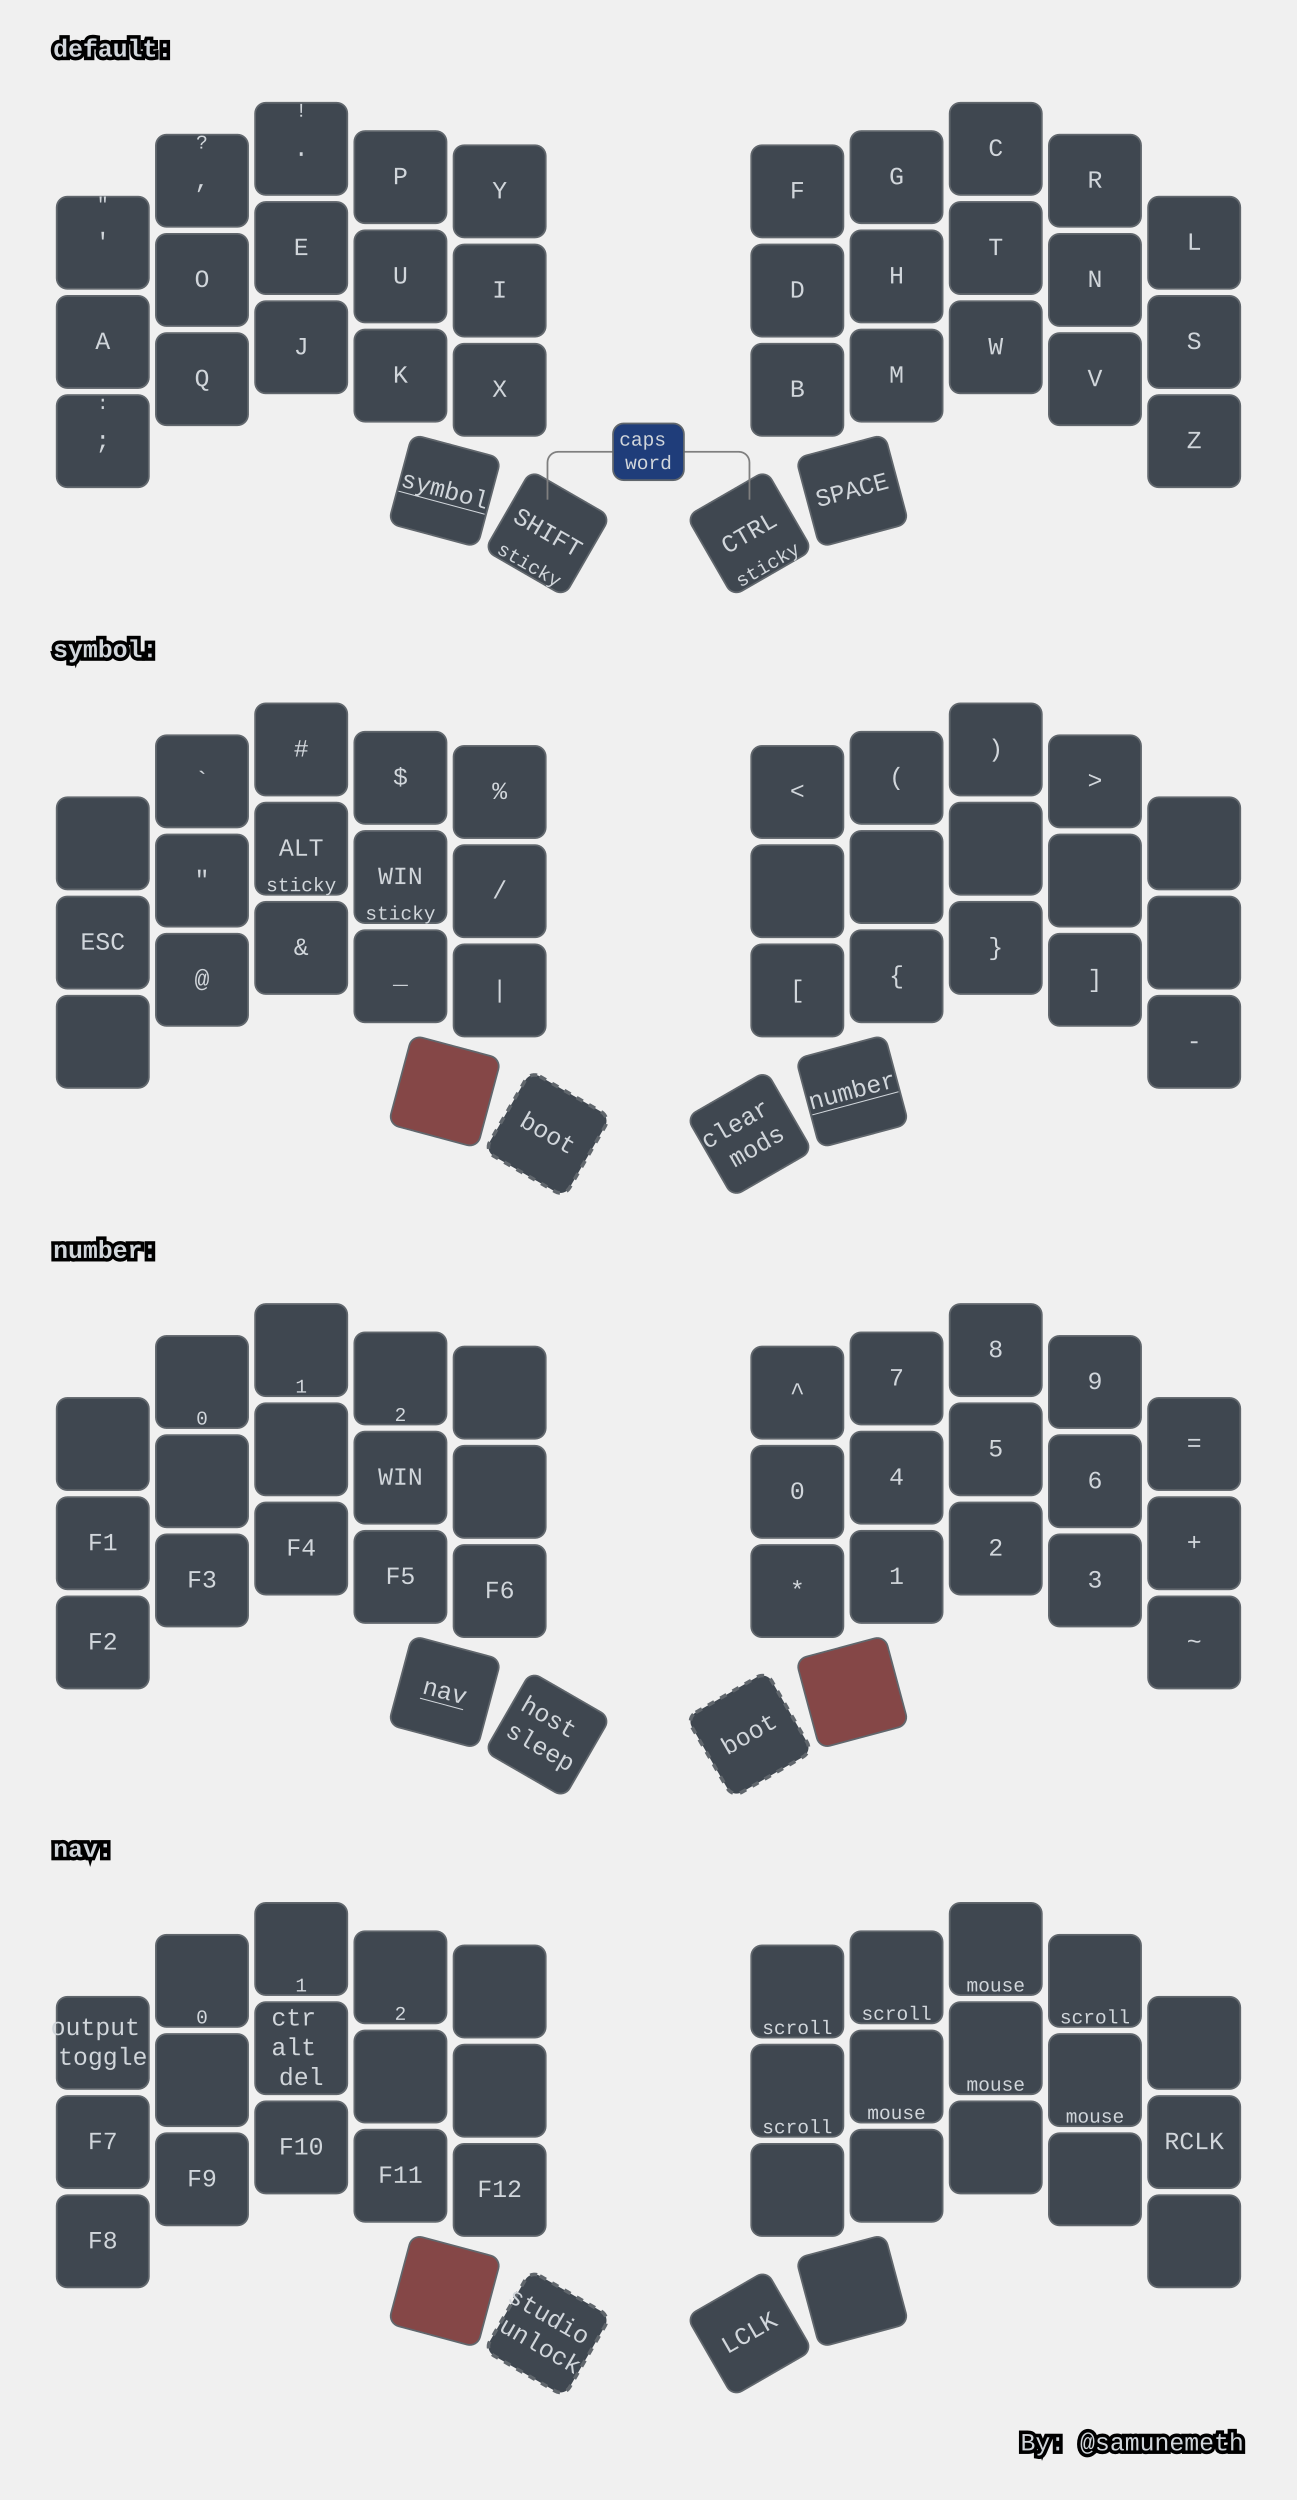
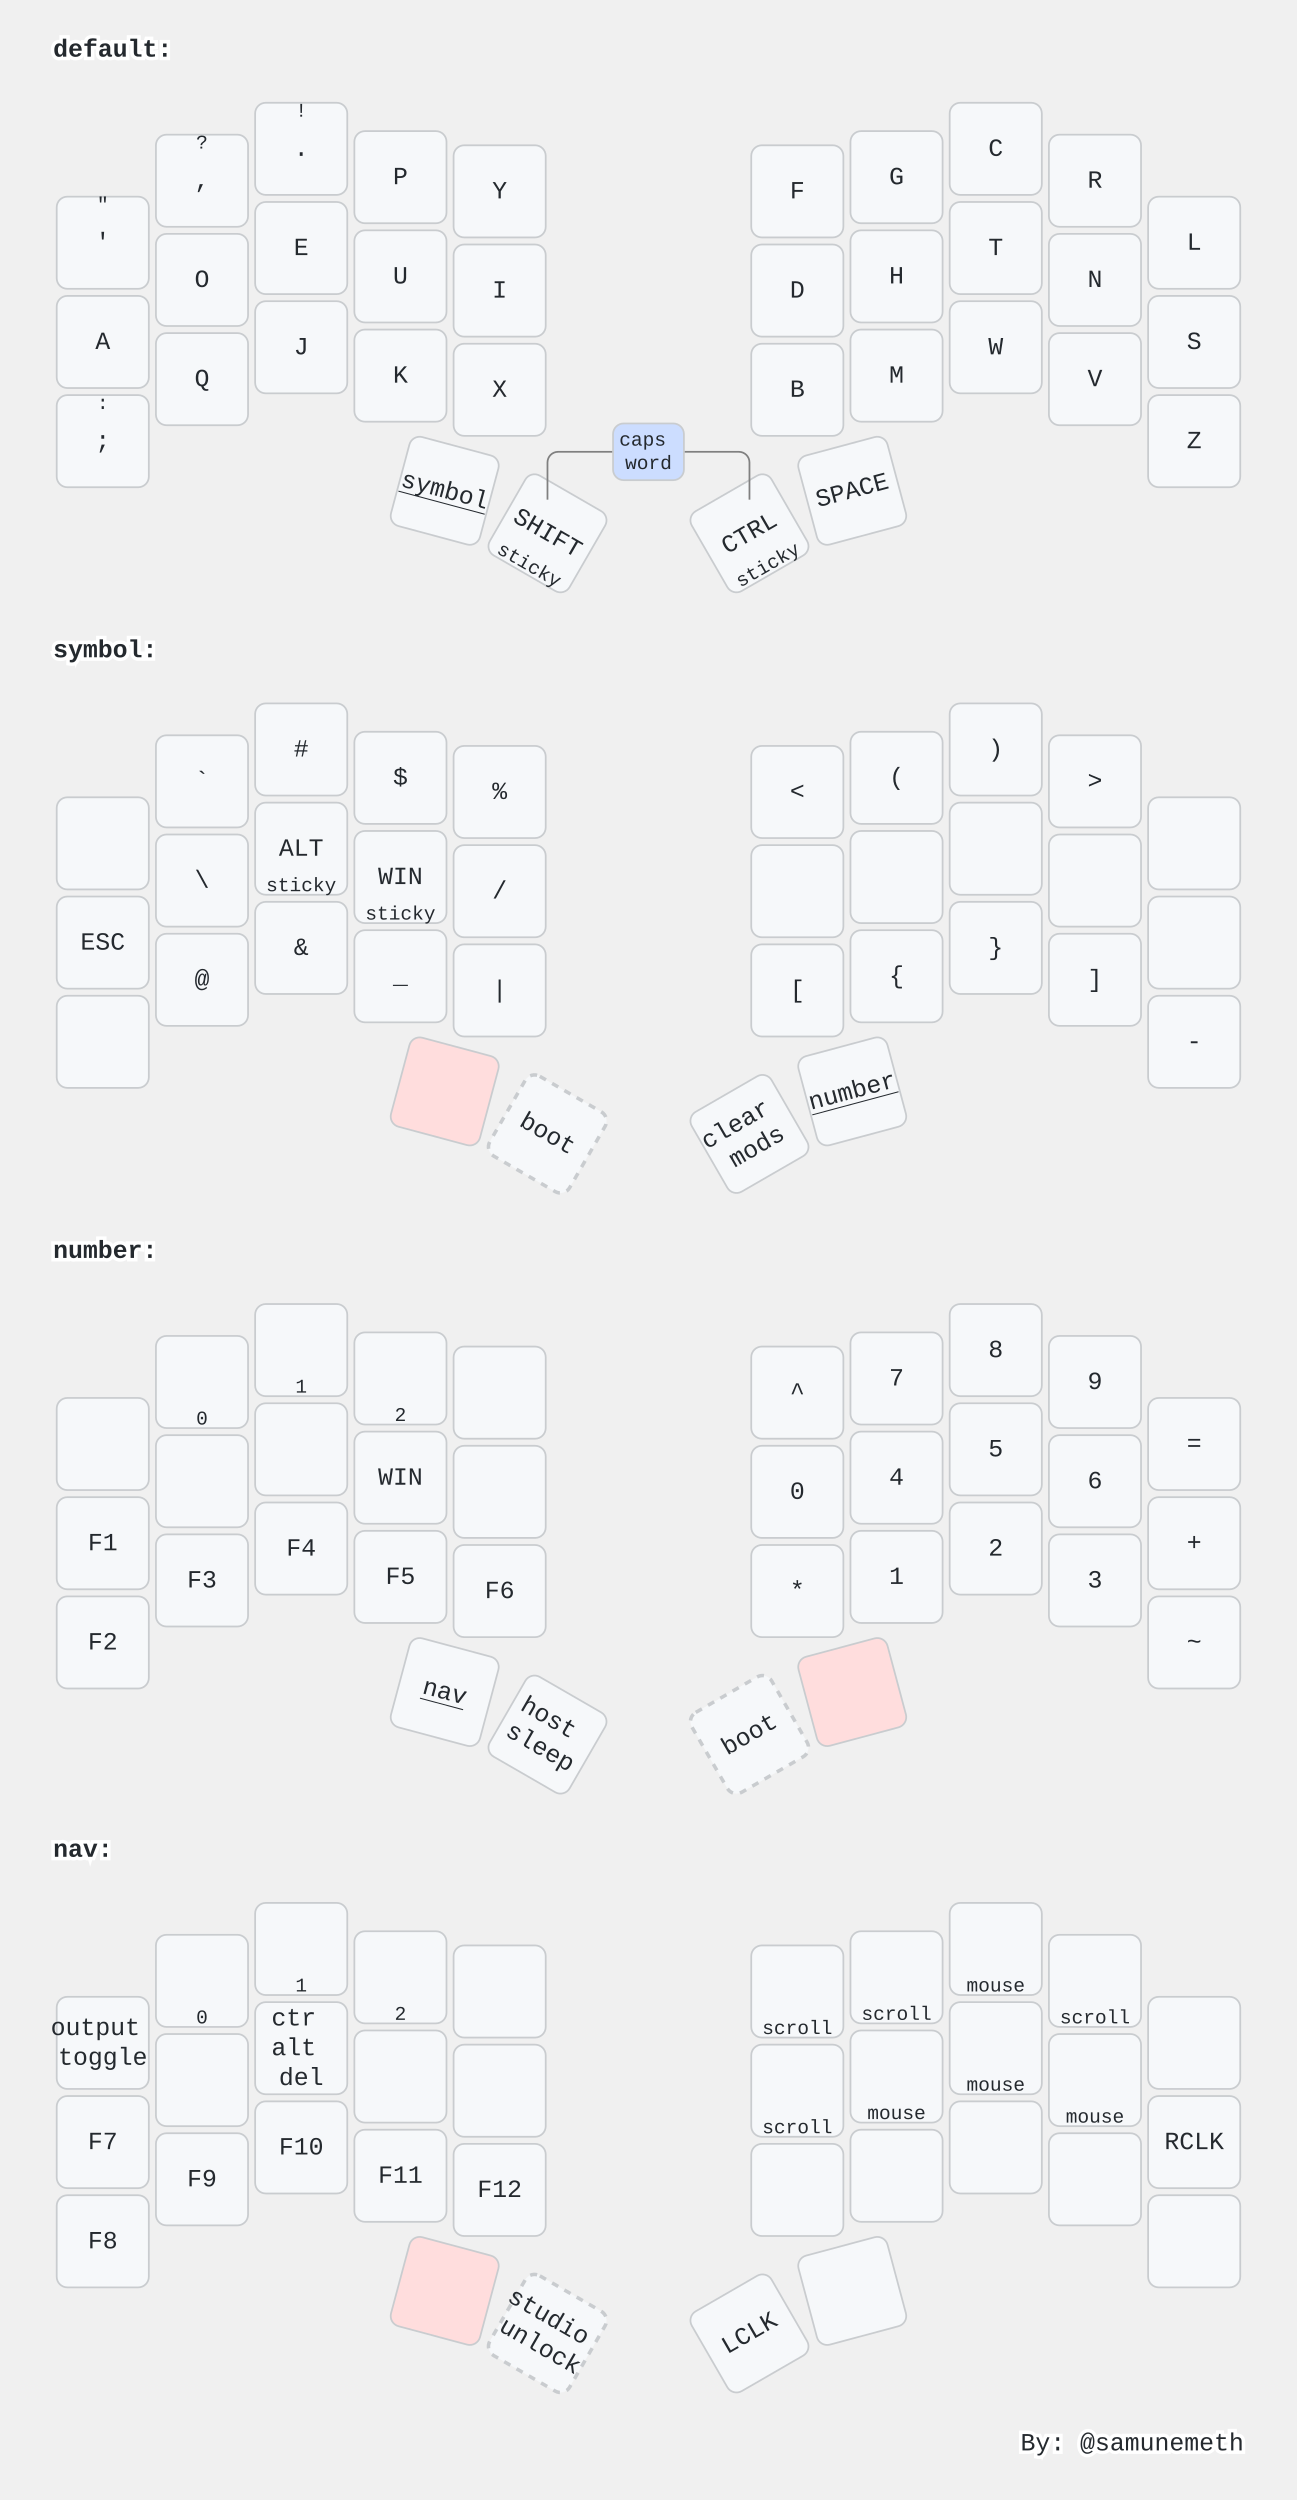
<svg xmlns="http://www.w3.org/2000/svg" xmlns:xlink="http://www.w3.org/1999/xlink" width="732" height="1411" viewBox="0 0 732 1411" class="keymap">
  <defs>/* start glyphs */
<svg id="mdi:arrow-down-bold">
      <svg id="mdi-arrow-down-bold" viewBox="0 0 24 24">
        <path d="M9,4H15V12H19.84L12,19.84L4.16,12H9V4Z" />
      </svg>
    </svg>
    <svg id="mdi:arrow-down-thin">
      <svg id="mdi-arrow-down-thin" viewBox="0 0 24 24">
        <path d="M7.03 13.92H11.03V5L13.04 4.97V13.92H17.03L12.03 18.92Z" />
      </svg>
    </svg>
    <svg id="mdi:arrow-left-bold">
      <svg id="mdi-arrow-left-bold" viewBox="0 0 24 24">
        <path d="M20,9V15H12V19.84L4.16,12L12,4.16V9H20Z" />
      </svg>
    </svg>
    <svg id="mdi:arrow-left-thin">
      <svg id="mdi-arrow-left-thin" viewBox="0 0 24 24">
        <path d="M10.05 16.94V12.94H18.97L19 10.93H10.05V6.94L5.05 11.94Z" />
      </svg>
    </svg>
    <svg id="mdi:arrow-right-bold">
      <svg id="mdi-arrow-right-bold" viewBox="0 0 24 24">
        <path d="M4,15V9H12V4.16L19.84,12L12,19.84V15H4Z" />
      </svg>
    </svg>
    <svg id="mdi:arrow-right-thin">
      <svg id="mdi-arrow-right-thin" viewBox="0 0 24 24">
        <path d="M14 16.94V12.94H5.08L5.05 10.93H14V6.94L19 11.94Z" />
      </svg>
    </svg>
    <svg id="mdi:arrow-up-bold">
      <svg id="mdi-arrow-up-bold" viewBox="0 0 24 24">
        <path d="M15,20H9V12H4.16L12,4.16L19.84,12H15V20Z" />
      </svg>
    </svg>
    <svg id="mdi:arrow-up-thin">
      <svg id="mdi-arrow-up-thin" viewBox="0 0 24 24">
        <path d="M7.03 9.97H11.03V18.89L13.04 18.92V9.97H17.03L12.03 4.97Z" />
      </svg>
    </svg>
    <svg id="mdi:backspace">
      <svg id="mdi-backspace" viewBox="0 0 24 24">
        <path d="M22,3H7C6.31,3 5.77,3.35 5.41,3.88L0,12L5.41,20.11C5.77,20.64 6.31,21 7,21H22A2,2 0 0,0 24,19V5A2,2 0 0,0 22,3M19,15.59L17.59,17L14,13.41L10.41,17L9,15.59L12.59,12L9,8.41L10.41,7L14,10.59L17.59,7L19,8.41L15.41,12" />
      </svg>
    </svg>
    <svg id="mdi:backspace-reverse">
      <svg id="mdi-backspace-reverse" viewBox="0 0 24 24">
        <path d="M2,21H17C17.7,21 18.2,20.6 18.6,20.1L24,12L18.6,3.9C18.2,3.4 17.7,3 17,3H2A2,2 0 0,0 0,5V19A2,2 0 0,0 2,21M5,8.4L6.4,7L10,10.6L13.6,7L15,8.4L11.4,12L15,15.6L13.6,17L10,13.4L6.4,17L5,15.6L8.6,12" />
      </svg>
    </svg>
    <svg id="mdi:bluetooth">
      <svg id="mdi-bluetooth" viewBox="0 0 24 24">
        <path d="M14.88,16.29L13,18.17V14.41M13,5.83L14.88,7.71L13,9.58M17.71,7.71L12,2H11V9.58L6.41,5L5,6.41L10.59,12L5,17.58L6.41,19L11,14.41V22H12L17.71,16.29L13.41,12L17.71,7.71Z" />
      </svg>
    </svg>
    <svg id="mdi:bluetooth-off">
      <svg id="mdi-bluetooth-off" viewBox="0 0 24 24">
        <path d="M13,5.83L14.88,7.71L13.28,9.31L14.69,10.72L17.71,7.7L12,2H11V7.03L13,9.03M5.41,4L4,5.41L10.59,12L5,17.59L6.41,19L11,14.41V22H12L16.29,17.71L18.59,20L20,18.59M13,18.17V14.41L14.88,16.29" />
      </svg>
    </svg>
    <svg id="mdi:keyboard-return">
      <svg id="mdi-keyboard-return" viewBox="0 0 24 24">
        <path d="M19,7V11H5.83L9.41,7.41L8,6L2,12L8,18L9.41,16.58L5.83,13H21V7H19Z" />
      </svg>
    </svg>
    <svg id="mdi:keyboard-tab">
      <svg id="mdi-keyboard-tab" viewBox="0 0 24 24">
        <path d="M20,18H22V6H20M11.59,7.41L15.17,11H1V13H15.17L11.59,16.58L13,18L19,12L13,6L11.59,7.41Z" />
      </svg>
    </svg>
    <svg id="mdi:keyboard-tab-reverse">
      <svg id="mdi-keyboard-tab-reverse" viewBox="0 0 24 24">
        <path d="M4 6H2V18H4M11 6L5 12L11 18L12.41 16.58L8.83 13H23V11H8.83L12.41 7.41L11 6Z" />
      </svg>
    </svg>
    <svg id="mdi:layers-triple">
      <svg id="mdi-layers-triple" viewBox="0 0 24 24">
        <path d="M12 0L3 7L4.63 8.27L12 14L19.36 8.27L21 7L12 0M19.37 10.73L12 16.47L4.62 10.74L3 12L12 19L21 12L19.37 10.73M19.37 15.73L12 21.47L4.62 15.74L3 17L12 24L21 17L19.37 15.73Z" />
      </svg>
    </svg>
    <svg id="mdi:play-pause">
      <svg id="mdi-play-pause" viewBox="0 0 24 24">
        <path d="M3,5V19L11,12M13,19H16V5H13M18,5V19H21V5" />
      </svg>
    </svg>
    <svg id="mdi:skip-next">
      <svg id="mdi-skip-next" viewBox="0 0 24 24">
        <path d="M16,18H18V6H16M6,18L14.5,12L6,6V18Z" />
      </svg>
    </svg>
    <svg id="mdi:skip-previous">
      <svg id="mdi-skip-previous" viewBox="0 0 24 24">
        <path d="M6,18V6H8V18H6M9.5,12L18,6V18L9.5,12Z" />
      </svg>
    </svg>
    <svg id="mdi:text-search-variant">
      <svg id="mdi-text-search-variant" viewBox="0 0 24 24">
        <path d="M9 6V8H2V6H9M9 11V13H2V11H9M18 16V18H2V16H18M19.31 11.5C19.75 10.82 20 10 20 9.11C20 6.61 18 4.61 15.5 4.61S11 6.61 11 9.11 13 13.61 15.5 13.61C16.37 13.61 17.19 13.36 17.88 12.93L21 16L22.39 14.61L19.31 11.5M15.5 11.61C14.12 11.61 13 10.5 13 9.11S14.12 6.61 15.5 6.61 18 7.73 18 9.11 16.88 11.61 15.5 11.61Z" />
      </svg>
    </svg>
    <svg id="mdi:volume-minus">
      <svg id="mdi-volume-minus" viewBox="0 0 24 24">
        <path d="M3,9H7L12,4V20L7,15H3V9M14,11H22V13H14V11Z" />
      </svg>
    </svg>
    <svg id="mdi:volume-mute">
      <svg id="mdi-volume-mute" viewBox="0 0 24 24">
        <path d="M3,9H7L12,4V20L7,15H3V9M16.59,12L14,9.41L15.41,8L18,10.59L20.59,8L22,9.41L19.41,12L22,14.59L20.59,16L18,13.41L15.41,16L14,14.59L16.59,12Z" />
      </svg>
    </svg>
    <svg id="mdi:volume-plus">
      <svg id="mdi-volume-plus" viewBox="0 0 24 24">
        <path d="M3,9H7L12,4V20L7,15H3V9M14,11H17V8H19V11H22V13H19V16H17V13H14V11Z" />
      </svg>
    </svg>
  </defs>/* end glyphs */
<style>/* inherit to force styles through use tags */
svg path {
    fill: inherit;
}

/* font and background color specifications */
svg.keymap {
    font-family: SFMono-Regular,Consolas,Liberation Mono,Menlo,monospace;
    font-size: 14px;
    font-kerning: normal;
    text-rendering: optimizeLegibility;
    fill: #24292e;
}

/* default key styling */
rect.key {
    fill: #f6f8fa;
}

rect.key, rect.combo {
    stroke: #c9cccf;
    stroke-width: 1;
}

/* default key side styling, only used is draw_key_sides is set */
rect.side {
    filter: brightness(90%);
}

/* color accent for combo boxes */
rect.combo, rect.combo-separate {
    fill: #cdf;
}

/* color accent for held keys */
rect.held, rect.combo.held {
    fill: #fdd;
}

/* color accent for ghost (optional) keys */
rect.ghost, rect.combo.ghost {
    stroke-dasharray: 4, 4;
    stroke-width: 2;
}

text {
    text-anchor: middle;
    dominant-baseline: middle;
}

/* styling for layer labels */
text.label {
    font-weight: bold;
    text-anchor: start;
    stroke: white;
    stroke-width: 4;
    paint-order: stroke;
}

/* styling for optional footer */
text.footer {
    text-anchor: end;
    dominant-baseline: auto;
    stroke: white;
    stroke-width: 4;
    paint-order: stroke;
}

/* styling for combo tap, and key non-tap label text */
text.combo, text.hold, text.shifted, text.left, text.right {
    font-size: 11px;
}

text.hold {
    text-anchor: middle;
    dominant-baseline: auto;
}

text.shifted {
    text-anchor: middle;
    dominant-baseline: hanging;
}

text.left {
    text-anchor: start;
}

text.right {
    text-anchor: end;
}

text.layer-activator {
    text-decoration: underline;
}

/* styling for hold/shifted label text in combo box */
text.combo.hold, text.combo.shifted, text.combo.left, text.combo.right {
    font-size: 8px;
}

/* lighter symbol for transparent keys */
text.trans {
    fill: #7b7e81;
}

/* styling for combo dendrons */
path.combo {
    stroke-width: 1;
    stroke: gray;
    fill: none;
}

/* Start Tabler Icons Cleanup */
/* cannot use height/width with glyphs */
.icon-tabler &gt; path {
    fill: inherit;
    stroke: inherit;
    stroke-width: 2;
}
/* hide tabler's default box */
.icon-tabler &gt; path[stroke="none"][fill="none"] {
    visibility: hidden;
}
/* End Tabler Icons Cleanup */

+ @media (prefers-color-scheme: dark) {
svg.keymap { fill: #d1d6db; }
rect.key { fill: #3f4750; }
rect.key, rect.combo { stroke: #60666c; }
rect.combo, rect.combo-separate { fill: #1f3d7a; }
rect.held, rect.combo.held { fill: #854747; }
text.label, text.footer { stroke: black; }
text.trans { fill: #7e8184; }
path.combo { stroke: #7f7f7f; }
- </style>
+ 
+ }</style>
  <g transform="translate(30, 0)" class="layer-default">
    <text x="0" y="28" class="label" id="default">default:</text>
    <g transform="translate(0, 56)">
      <g transform="translate(28, 81)" class="key keypos-0">
        <rect rx="6" ry="6" x="-26" y="-26" width="52" height="52" class="key" />
        <text x="0" y="0" class="key tap">'</text>
        <text x="0" y="-24" class="key shifted">"</text>
      </g>
      <g transform="translate(84, 46)" class="key keypos-1">
        <rect rx="6" ry="6" x="-26" y="-26" width="52" height="52" class="key" />
        <text x="0" y="0" class="key tap">,</text>
        <text x="0" y="-24" class="key shifted">?</text>
      </g>
      <g transform="translate(140, 28)" class="key keypos-2">
        <rect rx="6" ry="6" x="-26" y="-26" width="52" height="52" class="key" />
        <text x="0" y="0" class="key tap">.</text>
        <text x="0" y="-24" class="key shifted">!</text>
      </g>
      <g transform="translate(196, 44)" class="key keypos-3">
        <rect rx="6" ry="6" x="-26" y="-26" width="52" height="52" class="key" />
        <text x="0" y="0" class="key tap">P</text>
      </g>
      <g transform="translate(252, 52)" class="key keypos-4">
        <rect rx="6" ry="6" x="-26" y="-26" width="52" height="52" class="key" />
        <text x="0" y="0" class="key tap">Y</text>
      </g>
      <g transform="translate(420, 52)" class="key keypos-5">
        <rect rx="6" ry="6" x="-26" y="-26" width="52" height="52" class="key" />
        <text x="0" y="0" class="key tap">F</text>
      </g>
      <g transform="translate(476, 44)" class="key keypos-6">
        <rect rx="6" ry="6" x="-26" y="-26" width="52" height="52" class="key" />
        <text x="0" y="0" class="key tap">G</text>
      </g>
      <g transform="translate(532, 28)" class="key keypos-7">
        <rect rx="6" ry="6" x="-26" y="-26" width="52" height="52" class="key" />
        <text x="0" y="0" class="key tap">C</text>
      </g>
      <g transform="translate(588, 46)" class="key keypos-8">
        <rect rx="6" ry="6" x="-26" y="-26" width="52" height="52" class="key" />
        <text x="0" y="0" class="key tap">R</text>
      </g>
      <g transform="translate(644, 81)" class="key keypos-9">
        <rect rx="6" ry="6" x="-26" y="-26" width="52" height="52" class="key" />
        <text x="0" y="0" class="key tap">L</text>
      </g>
      <g transform="translate(28, 137)" class="key keypos-10">
        <rect rx="6" ry="6" x="-26" y="-26" width="52" height="52" class="key" />
        <text x="0" y="0" class="key tap">A</text>
      </g>
      <g transform="translate(84, 102)" class="key keypos-11">
        <rect rx="6" ry="6" x="-26" y="-26" width="52" height="52" class="key" />
        <text x="0" y="0" class="key tap">O</text>
      </g>
      <g transform="translate(140, 84)" class="key keypos-12">
        <rect rx="6" ry="6" x="-26" y="-26" width="52" height="52" class="key" />
        <text x="0" y="0" class="key tap">E</text>
      </g>
      <g transform="translate(196, 100)" class="key keypos-13">
        <rect rx="6" ry="6" x="-26" y="-26" width="52" height="52" class="key" />
        <text x="0" y="0" class="key tap">U</text>
      </g>
      <g transform="translate(252, 108)" class="key keypos-14">
        <rect rx="6" ry="6" x="-26" y="-26" width="52" height="52" class="key" />
        <text x="0" y="0" class="key tap">I</text>
      </g>
      <g transform="translate(420, 108)" class="key keypos-15">
        <rect rx="6" ry="6" x="-26" y="-26" width="52" height="52" class="key" />
        <text x="0" y="0" class="key tap">D</text>
      </g>
      <g transform="translate(476, 100)" class="key keypos-16">
        <rect rx="6" ry="6" x="-26" y="-26" width="52" height="52" class="key" />
        <text x="0" y="0" class="key tap">H</text>
      </g>
      <g transform="translate(532, 84)" class="key keypos-17">
        <rect rx="6" ry="6" x="-26" y="-26" width="52" height="52" class="key" />
        <text x="0" y="0" class="key tap">T</text>
      </g>
      <g transform="translate(588, 102)" class="key keypos-18">
        <rect rx="6" ry="6" x="-26" y="-26" width="52" height="52" class="key" />
        <text x="0" y="0" class="key tap">N</text>
      </g>
      <g transform="translate(644, 137)" class="key keypos-19">
        <rect rx="6" ry="6" x="-26" y="-26" width="52" height="52" class="key" />
        <text x="0" y="0" class="key tap">S</text>
      </g>
      <g transform="translate(28, 193)" class="key keypos-20">
        <rect rx="6" ry="6" x="-26" y="-26" width="52" height="52" class="key" />
        <text x="0" y="0" class="key tap">;</text>
        <text x="0" y="-24" class="key shifted">:</text>
      </g>
      <g transform="translate(84, 158)" class="key keypos-21">
        <rect rx="6" ry="6" x="-26" y="-26" width="52" height="52" class="key" />
        <text x="0" y="0" class="key tap">Q</text>
      </g>
      <g transform="translate(140, 140)" class="key keypos-22">
        <rect rx="6" ry="6" x="-26" y="-26" width="52" height="52" class="key" />
        <text x="0" y="0" class="key tap">J</text>
      </g>
      <g transform="translate(196, 156)" class="key keypos-23">
        <rect rx="6" ry="6" x="-26" y="-26" width="52" height="52" class="key" />
        <text x="0" y="0" class="key tap">K</text>
      </g>
      <g transform="translate(252, 164)" class="key keypos-24">
        <rect rx="6" ry="6" x="-26" y="-26" width="52" height="52" class="key" />
        <text x="0" y="0" class="key tap">X</text>
      </g>
      <g transform="translate(420, 164)" class="key keypos-25">
        <rect rx="6" ry="6" x="-26" y="-26" width="52" height="52" class="key" />
        <text x="0" y="0" class="key tap">B</text>
      </g>
      <g transform="translate(476, 156)" class="key keypos-26">
        <rect rx="6" ry="6" x="-26" y="-26" width="52" height="52" class="key" />
        <text x="0" y="0" class="key tap">M</text>
      </g>
      <g transform="translate(532, 140)" class="key keypos-27">
        <rect rx="6" ry="6" x="-26" y="-26" width="52" height="52" class="key" />
        <text x="0" y="0" class="key tap">W</text>
      </g>
      <g transform="translate(588, 158)" class="key keypos-28">
        <rect rx="6" ry="6" x="-26" y="-26" width="52" height="52" class="key" />
        <text x="0" y="0" class="key tap">V</text>
      </g>
      <g transform="translate(644, 193)" class="key keypos-29">
        <rect rx="6" ry="6" x="-26" y="-26" width="52" height="52" class="key" />
        <text x="0" y="0" class="key tap">Z</text>
      </g>
      <g transform="translate(221, 221) rotate(15.0)" class="key keypos-30">
        <rect rx="6" ry="6" x="-26" y="-26" width="52" height="52" class="key" />
        <a href="#symbol">
          <text x="0" y="0" class="key tap layer-activator">symbol</text>
        </a>
      </g>
      <g transform="translate(279, 245) rotate(30.0)" class="key keypos-31">
        <rect rx="6" ry="6" x="-26" y="-26" width="52" height="52" class="key" />
        <text x="0" y="0" class="key tap">SHIFT</text>
        <text x="0" y="24" class="key hold">sticky</text>
      </g>
      <g transform="translate(393, 245) rotate(-30.0)" class="key keypos-32">
        <rect rx="6" ry="6" x="-26" y="-26" width="52" height="52" class="key" />
        <text x="0" y="0" class="key tap">CTRL</text>
        <text x="0" y="24" class="key hold">sticky</text>
      </g>
      <g transform="translate(451, 221) rotate(-15.0)" class="key keypos-33">
        <rect rx="6" ry="6" x="-26" y="-26" width="52" height="52" class="key" />
        <text x="0" y="0" class="key tap">SPACE</text>
      </g>
      <g class="combo combopos-0">
        <path d="M336,199 h-51 a6.0,6.0 0 0 0 -6.0,6.0 v21" class="combo" />
        <path d="M336,199 h51 a6.0,6.0 0 0 1 6.0,6.0 v21" class="combo" />
        <rect rx="6" ry="6" x="316" y="183" width="40" height="32" class="combo" />
        <text x="336" y="199" class="combo tap">
          <tspan x="336" dy="-0.6em">caps</tspan>
          <tspan x="336" dy="1.2em">word</tspan>
        </text>
      </g>
    </g>
  </g>
  <g transform="translate(30, 339)" class="layer-symbol">
    <text x="0" y="28" class="label" id="symbol">symbol:</text>
    <g transform="translate(0, 56)">
      <g transform="translate(28, 81)" class="key keypos-0">
        <rect rx="6" ry="6" x="-26" y="-26" width="52" height="52" class="key" />
        <use href="#mdi:keyboard-tab" xlink:href="#mdi:keyboard-tab" x="-10" y="-10" height="20" width="20.0" class="key tap glyph mdi:keyboard-tab" />
      </g>
      <g transform="translate(84, 46)" class="key keypos-1">
        <rect rx="6" ry="6" x="-26" y="-26" width="52" height="52" class="key" />
        <text x="0" y="0" class="key tap">`</text>
      </g>
      <g transform="translate(140, 28)" class="key keypos-2">
        <rect rx="6" ry="6" x="-26" y="-26" width="52" height="52" class="key" />
        <text x="0" y="0" class="key tap">#</text>
      </g>
      <g transform="translate(196, 44)" class="key keypos-3">
        <rect rx="6" ry="6" x="-26" y="-26" width="52" height="52" class="key" />
        <text x="0" y="0" class="key tap">$</text>
      </g>
      <g transform="translate(252, 52)" class="key keypos-4">
        <rect rx="6" ry="6" x="-26" y="-26" width="52" height="52" class="key" />
        <text x="0" y="0" class="key tap">%</text>
      </g>
      <g transform="translate(420, 52)" class="key keypos-5">
        <rect rx="6" ry="6" x="-26" y="-26" width="52" height="52" class="key" />
        <text x="0" y="0" class="key tap">&lt;</text>
      </g>
      <g transform="translate(476, 44)" class="key keypos-6">
        <rect rx="6" ry="6" x="-26" y="-26" width="52" height="52" class="key" />
        <text x="0" y="0" class="key tap">(</text>
      </g>
      <g transform="translate(532, 28)" class="key keypos-7">
        <rect rx="6" ry="6" x="-26" y="-26" width="52" height="52" class="key" />
        <text x="0" y="0" class="key tap">)</text>
      </g>
      <g transform="translate(588, 46)" class="key keypos-8">
        <rect rx="6" ry="6" x="-26" y="-26" width="52" height="52" class="key" />
        <text x="0" y="0" class="key tap">&gt;</text>
      </g>
      <g transform="translate(644, 81)" class="key keypos-9">
        <rect rx="6" ry="6" x="-26" y="-26" width="52" height="52" class="key" />
        <use href="#mdi:keyboard-return" xlink:href="#mdi:keyboard-return" x="-10" y="-10" height="20" width="20.0" class="key tap glyph mdi:keyboard-return" />
      </g>
      <g transform="translate(28, 137)" class="key keypos-10">
        <rect rx="6" ry="6" x="-26" y="-26" width="52" height="52" class="key" />
        <text x="0" y="0" class="key tap">ESC</text>
      </g>
      <g transform="translate(84, 102)" class="key keypos-11">
        <rect rx="6" ry="6" x="-26" y="-26" width="52" height="52" class="key" />
-         <text x="0" y="0" class="key tap">"</text>
+         <text x="0" y="0" class="key tap">\</text>
      </g>
      <g transform="translate(140, 84)" class="key keypos-12">
        <rect rx="6" ry="6" x="-26" y="-26" width="52" height="52" class="key" />
        <text x="0" y="0" class="key tap">ALT</text>
        <text x="0" y="24" class="key hold">sticky</text>
      </g>
      <g transform="translate(196, 100)" class="key keypos-13">
        <rect rx="6" ry="6" x="-26" y="-26" width="52" height="52" class="key" />
        <text x="0" y="0" class="key tap">WIN</text>
        <text x="0" y="24" class="key hold">sticky</text>
      </g>
      <g transform="translate(252, 108)" class="key keypos-14">
        <rect rx="6" ry="6" x="-26" y="-26" width="52" height="52" class="key" />
        <text x="0" y="0" class="key tap">/</text>
      </g>
      <g transform="translate(420, 108)" class="key keypos-15">
        <rect rx="6" ry="6" x="-26" y="-26" width="52" height="52" class="key" />
        <use href="#mdi:arrow-left-bold" xlink:href="#mdi:arrow-left-bold" x="-10" y="-10" height="20" width="20.0" class="key tap glyph mdi:arrow-left-bold" />
      </g>
      <g transform="translate(476, 100)" class="key keypos-16">
        <rect rx="6" ry="6" x="-26" y="-26" width="52" height="52" class="key" />
        <use href="#mdi:arrow-down-bold" xlink:href="#mdi:arrow-down-bold" x="-10" y="-10" height="20" width="20.0" class="key tap glyph mdi:arrow-down-bold" />
      </g>
      <g transform="translate(532, 84)" class="key keypos-17">
        <rect rx="6" ry="6" x="-26" y="-26" width="52" height="52" class="key" />
        <use href="#mdi:arrow-up-bold" xlink:href="#mdi:arrow-up-bold" x="-10" y="-10" height="20" width="20.0" class="key tap glyph mdi:arrow-up-bold" />
      </g>
      <g transform="translate(588, 102)" class="key keypos-18">
        <rect rx="6" ry="6" x="-26" y="-26" width="52" height="52" class="key" />
        <use href="#mdi:arrow-right-bold" xlink:href="#mdi:arrow-right-bold" x="-10" y="-10" height="20" width="20.0" class="key tap glyph mdi:arrow-right-bold" />
      </g>
      <g transform="translate(644, 137)" class="key keypos-19">
        <rect rx="6" ry="6" x="-26" y="-26" width="52" height="52" class="key" />
        <use href="#mdi:backspace" xlink:href="#mdi:backspace" x="-10" y="-10" height="20" width="20.0" class="key tap glyph mdi:backspace" />
      </g>
      <g transform="translate(28, 193)" class="key keypos-20">
        <rect rx="6" ry="6" x="-26" y="-26" width="52" height="52" class="key" />
        <use href="#mdi:backspace-reverse" xlink:href="#mdi:backspace-reverse" x="-10" y="-10" height="20" width="20.0" class="key tap glyph mdi:backspace-reverse" />
      </g>
      <g transform="translate(84, 158)" class="key keypos-21">
        <rect rx="6" ry="6" x="-26" y="-26" width="52" height="52" class="key" />
        <text x="0" y="0" class="key tap">@</text>
      </g>
      <g transform="translate(140, 140)" class="key keypos-22">
        <rect rx="6" ry="6" x="-26" y="-26" width="52" height="52" class="key" />
        <text x="0" y="0" class="key tap">&amp;</text>
      </g>
      <g transform="translate(196, 156)" class="key keypos-23">
        <rect rx="6" ry="6" x="-26" y="-26" width="52" height="52" class="key" />
        <text x="0" y="0" class="key tap">_</text>
      </g>
      <g transform="translate(252, 164)" class="key keypos-24">
        <rect rx="6" ry="6" x="-26" y="-26" width="52" height="52" class="key" />
        <text x="0" y="0" class="key tap">|</text>
      </g>
      <g transform="translate(420, 164)" class="key keypos-25">
        <rect rx="6" ry="6" x="-26" y="-26" width="52" height="52" class="key" />
        <text x="0" y="0" class="key tap">[</text>
      </g>
      <g transform="translate(476, 156)" class="key keypos-26">
        <rect rx="6" ry="6" x="-26" y="-26" width="52" height="52" class="key" />
        <text x="0" y="0" class="key tap">{</text>
      </g>
      <g transform="translate(532, 140)" class="key keypos-27">
        <rect rx="6" ry="6" x="-26" y="-26" width="52" height="52" class="key" />
        <text x="0" y="0" class="key tap">}</text>
      </g>
      <g transform="translate(588, 158)" class="key keypos-28">
        <rect rx="6" ry="6" x="-26" y="-26" width="52" height="52" class="key" />
        <text x="0" y="0" class="key tap">]</text>
      </g>
      <g transform="translate(644, 193)" class="key keypos-29">
        <rect rx="6" ry="6" x="-26" y="-26" width="52" height="52" class="key" />
        <text x="0" y="0" class="key tap">-</text>
      </g>
      <g transform="translate(221, 221) rotate(15.0)" class="key held keypos-30">
        <rect rx="6" ry="6" x="-26" y="-26" width="52" height="52" class="key held" />
      </g>
      <g transform="translate(279, 245) rotate(30.0)" class="key ghost keypos-31">
        <rect rx="6" ry="6" x="-26" y="-26" width="52" height="52" class="key ghost" />
        <text x="0" y="0" class="key ghost tap">boot</text>
      </g>
      <g transform="translate(393, 245) rotate(-30.0)" class="key keypos-32">
        <rect rx="6" ry="6" x="-26" y="-26" width="52" height="52" class="key" />
        <text x="0" y="0" class="key tap">
          <tspan x="0" dy="-0.6em">clear</tspan>
          <tspan x="0" dy="1.2em">mods</tspan>
        </text>
      </g>
      <g transform="translate(451, 221) rotate(-15.0)" class="key keypos-33">
        <rect rx="6" ry="6" x="-26" y="-26" width="52" height="52" class="key" />
        <a href="#number">
          <text x="0" y="0" class="key tap layer-activator">number</text>
        </a>
      </g>
    </g>
  </g>
  <g transform="translate(30, 678)" class="layer-number">
    <text x="0" y="28" class="label" id="number">number:</text>
    <g transform="translate(0, 56)">
      <g transform="translate(28, 81)" class="key keypos-0">
        <rect rx="6" ry="6" x="-26" y="-26" width="52" height="52" class="key" />
        <use href="#mdi:keyboard-tab-reverse" xlink:href="#mdi:keyboard-tab-reverse" x="-10" y="-10" height="20" width="20.0" class="key tap glyph mdi:keyboard-tab-reverse" />
      </g>
      <g transform="translate(84, 46)" class="key keypos-1">
        <rect rx="6" ry="6" x="-26" y="-26" width="52" height="52" class="key" />
        <use href="#mdi:bluetooth" xlink:href="#mdi:bluetooth" x="-10" y="-10" height="20" width="20.0" class="key tap glyph mdi:bluetooth" />
        <text x="0" y="24" class="key hold">0</text>
      </g>
      <g transform="translate(140, 28)" class="key keypos-2">
        <rect rx="6" ry="6" x="-26" y="-26" width="52" height="52" class="key" />
        <use href="#mdi:bluetooth" xlink:href="#mdi:bluetooth" x="-10" y="-10" height="20" width="20.0" class="key tap glyph mdi:bluetooth" />
        <text x="0" y="24" class="key hold">1</text>
      </g>
      <g transform="translate(196, 44)" class="key keypos-3">
        <rect rx="6" ry="6" x="-26" y="-26" width="52" height="52" class="key" />
        <use href="#mdi:bluetooth" xlink:href="#mdi:bluetooth" x="-10" y="-10" height="20" width="20.0" class="key tap glyph mdi:bluetooth" />
        <text x="0" y="24" class="key hold">2</text>
      </g>
      <g transform="translate(252, 52)" class="key keypos-4">
        <rect rx="6" ry="6" x="-26" y="-26" width="52" height="52" class="key" />
        <use href="#mdi:volume-plus" xlink:href="#mdi:volume-plus" x="-10" y="-10" height="20" width="20.0" class="key tap glyph mdi:volume-plus" />
      </g>
      <g transform="translate(420, 52)" class="key keypos-5">
        <rect rx="6" ry="6" x="-26" y="-26" width="52" height="52" class="key" />
        <text x="0" y="0" class="key tap">^</text>
      </g>
      <g transform="translate(476, 44)" class="key keypos-6">
        <rect rx="6" ry="6" x="-26" y="-26" width="52" height="52" class="key" />
        <text x="0" y="0" class="key tap">7</text>
      </g>
      <g transform="translate(532, 28)" class="key keypos-7">
        <rect rx="6" ry="6" x="-26" y="-26" width="52" height="52" class="key" />
        <text x="0" y="0" class="key tap">8</text>
      </g>
      <g transform="translate(588, 46)" class="key keypos-8">
        <rect rx="6" ry="6" x="-26" y="-26" width="52" height="52" class="key" />
        <text x="0" y="0" class="key tap">9</text>
      </g>
      <g transform="translate(644, 81)" class="key keypos-9">
        <rect rx="6" ry="6" x="-26" y="-26" width="52" height="52" class="key" />
        <text x="0" y="0" class="key tap">=</text>
      </g>
      <g transform="translate(28, 137)" class="key keypos-10">
        <rect rx="6" ry="6" x="-26" y="-26" width="52" height="52" class="key" />
        <text x="0" y="0" class="key tap">F1</text>
      </g>
      <g transform="translate(84, 102)" class="key keypos-11">
        <rect rx="6" ry="6" x="-26" y="-26" width="52" height="52" class="key" />
        <use href="#mdi:play-pause" xlink:href="#mdi:play-pause" x="-10" y="-10" height="20" width="20.0" class="key tap glyph mdi:play-pause" />
      </g>
      <g transform="translate(140, 84)" class="key keypos-12">
        <rect rx="6" ry="6" x="-26" y="-26" width="52" height="52" class="key" />
        <use href="#mdi:layers-triple" xlink:href="#mdi:layers-triple" x="-10" y="-10" height="20" width="20.0" class="key tap glyph mdi:layers-triple" />
      </g>
      <g transform="translate(196, 100)" class="key keypos-13">
        <rect rx="6" ry="6" x="-26" y="-26" width="52" height="52" class="key" />
        <text x="0" y="0" class="key tap">WIN</text>
      </g>
      <g transform="translate(252, 108)" class="key keypos-14">
        <rect rx="6" ry="6" x="-26" y="-26" width="52" height="52" class="key" />
        <use href="#mdi:volume-minus" xlink:href="#mdi:volume-minus" x="-10" y="-10" height="20" width="20.0" class="key tap glyph mdi:volume-minus" />
      </g>
      <g transform="translate(420, 108)" class="key keypos-15">
        <rect rx="6" ry="6" x="-26" y="-26" width="52" height="52" class="key" />
        <text x="0" y="0" class="key tap">0</text>
      </g>
      <g transform="translate(476, 100)" class="key keypos-16">
        <rect rx="6" ry="6" x="-26" y="-26" width="52" height="52" class="key" />
        <text x="0" y="0" class="key tap">4</text>
      </g>
      <g transform="translate(532, 84)" class="key keypos-17">
        <rect rx="6" ry="6" x="-26" y="-26" width="52" height="52" class="key" />
        <text x="0" y="0" class="key tap">5</text>
      </g>
      <g transform="translate(588, 102)" class="key keypos-18">
        <rect rx="6" ry="6" x="-26" y="-26" width="52" height="52" class="key" />
        <text x="0" y="0" class="key tap">6</text>
      </g>
      <g transform="translate(644, 137)" class="key keypos-19">
        <rect rx="6" ry="6" x="-26" y="-26" width="52" height="52" class="key" />
        <text x="0" y="0" class="key tap">+</text>
      </g>
      <g transform="translate(28, 193)" class="key keypos-20">
        <rect rx="6" ry="6" x="-26" y="-26" width="52" height="52" class="key" />
        <text x="0" y="0" class="key tap">F2</text>
      </g>
      <g transform="translate(84, 158)" class="key keypos-21">
        <rect rx="6" ry="6" x="-26" y="-26" width="52" height="52" class="key" />
        <text x="0" y="0" class="key tap">F3</text>
      </g>
      <g transform="translate(140, 140)" class="key keypos-22">
        <rect rx="6" ry="6" x="-26" y="-26" width="52" height="52" class="key" />
        <text x="0" y="0" class="key tap">F4</text>
      </g>
      <g transform="translate(196, 156)" class="key keypos-23">
        <rect rx="6" ry="6" x="-26" y="-26" width="52" height="52" class="key" />
        <text x="0" y="0" class="key tap">F5</text>
      </g>
      <g transform="translate(252, 164)" class="key keypos-24">
        <rect rx="6" ry="6" x="-26" y="-26" width="52" height="52" class="key" />
        <text x="0" y="0" class="key tap">F6</text>
      </g>
      <g transform="translate(420, 164)" class="key keypos-25">
        <rect rx="6" ry="6" x="-26" y="-26" width="52" height="52" class="key" />
        <text x="0" y="0" class="key tap">*</text>
      </g>
      <g transform="translate(476, 156)" class="key keypos-26">
        <rect rx="6" ry="6" x="-26" y="-26" width="52" height="52" class="key" />
        <text x="0" y="0" class="key tap">1</text>
      </g>
      <g transform="translate(532, 140)" class="key keypos-27">
        <rect rx="6" ry="6" x="-26" y="-26" width="52" height="52" class="key" />
        <text x="0" y="0" class="key tap">2</text>
      </g>
      <g transform="translate(588, 158)" class="key keypos-28">
        <rect rx="6" ry="6" x="-26" y="-26" width="52" height="52" class="key" />
        <text x="0" y="0" class="key tap">3</text>
      </g>
      <g transform="translate(644, 193)" class="key keypos-29">
        <rect rx="6" ry="6" x="-26" y="-26" width="52" height="52" class="key" />
        <text x="0" y="0" class="key tap">~</text>
      </g>
      <g transform="translate(221, 221) rotate(15.0)" class="key keypos-30">
        <rect rx="6" ry="6" x="-26" y="-26" width="52" height="52" class="key" />
        <a href="#nav">
          <text x="0" y="0" class="key tap layer-activator">nav</text>
        </a>
      </g>
      <g transform="translate(279, 245) rotate(30.0)" class="key keypos-31">
        <rect rx="6" ry="6" x="-26" y="-26" width="52" height="52" class="key" />
        <text x="0" y="0" class="key tap">
          <tspan x="0" dy="-0.6em">host</tspan>
          <tspan x="0" dy="1.2em">sleep</tspan>
        </text>
      </g>
      <g transform="translate(393, 245) rotate(-30.0)" class="key ghost keypos-32">
        <rect rx="6" ry="6" x="-26" y="-26" width="52" height="52" class="key ghost" />
        <text x="0" y="0" class="key ghost tap">boot</text>
      </g>
      <g transform="translate(451, 221) rotate(-15.0)" class="key held keypos-33">
        <rect rx="6" ry="6" x="-26" y="-26" width="52" height="52" class="key held" />
      </g>
    </g>
  </g>
  <g transform="translate(30, 1016)" class="layer-nav">
    <text x="0" y="28" class="label" id="nav">nav:</text>
    <g transform="translate(0, 56)">
      <g transform="translate(28, 81)" class="key keypos-0">
        <rect rx="6" ry="6" x="-26" y="-26" width="52" height="52" class="key" />
        <text x="0" y="0" class="key tap">
          <tspan x="0" dy="-0.6em">output</tspan>
          <tspan x="0" dy="1.2em">toggle</tspan>
        </text>
      </g>
      <g transform="translate(84, 46)" class="key keypos-1">
        <rect rx="6" ry="6" x="-26" y="-26" width="52" height="52" class="key" />
        <use href="#mdi:bluetooth-off" xlink:href="#mdi:bluetooth-off" x="-10" y="-10" height="20" width="20.0" class="key tap glyph mdi:bluetooth-off" />
        <text x="0" y="24" class="key hold">0</text>
      </g>
      <g transform="translate(140, 28)" class="key keypos-2">
        <rect rx="6" ry="6" x="-26" y="-26" width="52" height="52" class="key" />
        <use href="#mdi:bluetooth-off" xlink:href="#mdi:bluetooth-off" x="-10" y="-10" height="20" width="20.0" class="key tap glyph mdi:bluetooth-off" />
        <text x="0" y="24" class="key hold">1</text>
      </g>
      <g transform="translate(196, 44)" class="key keypos-3">
        <rect rx="6" ry="6" x="-26" y="-26" width="52" height="52" class="key" />
        <use href="#mdi:bluetooth-off" xlink:href="#mdi:bluetooth-off" x="-10" y="-10" height="20" width="20.0" class="key tap glyph mdi:bluetooth-off" />
        <text x="0" y="24" class="key hold">2</text>
      </g>
      <g transform="translate(252, 52)" class="key keypos-4">
        <rect rx="6" ry="6" x="-26" y="-26" width="52" height="52" class="key" />
        <use href="#mdi:skip-previous" xlink:href="#mdi:skip-previous" x="-10" y="-10" height="20" width="20.0" class="key tap glyph mdi:skip-previous" />
      </g>
      <g transform="translate(420, 52)" class="key keypos-5">
        <rect rx="6" ry="6" x="-26" y="-26" width="52" height="52" class="key" />
        <use href="#mdi:arrow-up-thin" xlink:href="#mdi:arrow-up-thin" x="-10" y="-10" height="20" width="20.0" class="key tap glyph mdi:arrow-up-thin" />
        <text x="0" y="24" class="key hold">scroll</text>
      </g>
      <g transform="translate(476, 44)" class="key keypos-6">
        <rect rx="6" ry="6" x="-26" y="-26" width="52" height="52" class="key" />
        <use href="#mdi:arrow-left-thin" xlink:href="#mdi:arrow-left-thin" x="-10" y="-10" height="20" width="20.0" class="key tap glyph mdi:arrow-left-thin" />
        <text x="0" y="24" class="key hold">scroll</text>
      </g>
      <g transform="translate(532, 28)" class="key keypos-7">
        <rect rx="6" ry="6" x="-26" y="-26" width="52" height="52" class="key" />
        <use href="#mdi:arrow-up-bold" xlink:href="#mdi:arrow-up-bold" x="-10" y="-10" height="20" width="20.0" class="key tap glyph mdi:arrow-up-bold" />
        <text x="0" y="24" class="key hold">mouse</text>
      </g>
      <g transform="translate(588, 46)" class="key keypos-8">
        <rect rx="6" ry="6" x="-26" y="-26" width="52" height="52" class="key" />
        <use href="#mdi:arrow-right-thin" xlink:href="#mdi:arrow-right-thin" x="-10" y="-10" height="20" width="20.0" class="key tap glyph mdi:arrow-right-thin" />
        <text x="0" y="24" class="key hold">scroll</text>
      </g>
      <g transform="translate(644, 81)" class="key keypos-9">
        <rect rx="6" ry="6" x="-26" y="-26" width="52" height="52" class="key" />
      </g>
      <g transform="translate(28, 137)" class="key keypos-10">
        <rect rx="6" ry="6" x="-26" y="-26" width="52" height="52" class="key" />
        <text x="0" y="0" class="key tap">F7</text>
      </g>
      <g transform="translate(84, 102)" class="key keypos-11">
        <rect rx="6" ry="6" x="-26" y="-26" width="52" height="52" class="key" />
        <use href="#mdi:volume-mute" xlink:href="#mdi:volume-mute" x="-10" y="-10" height="20" width="20.0" class="key tap glyph mdi:volume-mute" />
      </g>
      <g transform="translate(140, 84)" class="key keypos-12">
        <rect rx="6" ry="6" x="-26" y="-26" width="52" height="52" class="key" />
        <text x="0" y="0" class="key tap">
          <tspan x="0" dy="-1.2em">ctr</tspan>
          <tspan x="0" dy="1.2em">alt</tspan>
          <tspan x="0" dy="1.2em">del</tspan>
        </text>
      </g>
      <g transform="translate(196, 100)" class="key keypos-13">
        <rect rx="6" ry="6" x="-26" y="-26" width="52" height="52" class="key" />
        <use href="#mdi:text-search-variant" xlink:href="#mdi:text-search-variant" x="-10" y="-10" height="20" width="20.0" class="key tap glyph mdi:text-search-variant" />
      </g>
      <g transform="translate(252, 108)" class="key keypos-14">
        <rect rx="6" ry="6" x="-26" y="-26" width="52" height="52" class="key" />
        <use href="#mdi:skip-next" xlink:href="#mdi:skip-next" x="-10" y="-10" height="20" width="20.0" class="key tap glyph mdi:skip-next" />
      </g>
      <g transform="translate(420, 108)" class="key keypos-15">
        <rect rx="6" ry="6" x="-26" y="-26" width="52" height="52" class="key" />
        <use href="#mdi:arrow-down-thin" xlink:href="#mdi:arrow-down-thin" x="-10" y="-10" height="20" width="20.0" class="key tap glyph mdi:arrow-down-thin" />
        <text x="0" y="24" class="key hold">scroll</text>
      </g>
      <g transform="translate(476, 100)" class="key keypos-16">
        <rect rx="6" ry="6" x="-26" y="-26" width="52" height="52" class="key" />
        <use href="#mdi:arrow-left-bold" xlink:href="#mdi:arrow-left-bold" x="-10" y="-10" height="20" width="20.0" class="key tap glyph mdi:arrow-left-bold" />
        <text x="0" y="24" class="key hold">mouse</text>
      </g>
      <g transform="translate(532, 84)" class="key keypos-17">
        <rect rx="6" ry="6" x="-26" y="-26" width="52" height="52" class="key" />
        <use href="#mdi:arrow-down-bold" xlink:href="#mdi:arrow-down-bold" x="-10" y="-10" height="20" width="20.0" class="key tap glyph mdi:arrow-down-bold" />
        <text x="0" y="24" class="key hold">mouse</text>
      </g>
      <g transform="translate(588, 102)" class="key keypos-18">
        <rect rx="6" ry="6" x="-26" y="-26" width="52" height="52" class="key" />
        <use href="#mdi:arrow-right-bold" xlink:href="#mdi:arrow-right-bold" x="-10" y="-10" height="20" width="20.0" class="key tap glyph mdi:arrow-right-bold" />
        <text x="0" y="24" class="key hold">mouse</text>
      </g>
      <g transform="translate(644, 137)" class="key keypos-19">
        <rect rx="6" ry="6" x="-26" y="-26" width="52" height="52" class="key" />
        <text x="0" y="0" class="key tap">RCLK</text>
      </g>
      <g transform="translate(28, 193)" class="key keypos-20">
        <rect rx="6" ry="6" x="-26" y="-26" width="52" height="52" class="key" />
        <text x="0" y="0" class="key tap">F8</text>
      </g>
      <g transform="translate(84, 158)" class="key keypos-21">
        <rect rx="6" ry="6" x="-26" y="-26" width="52" height="52" class="key" />
        <text x="0" y="0" class="key tap">F9</text>
      </g>
      <g transform="translate(140, 140)" class="key keypos-22">
        <rect rx="6" ry="6" x="-26" y="-26" width="52" height="52" class="key" />
        <text x="0" y="0" class="key tap">F10</text>
      </g>
      <g transform="translate(196, 156)" class="key keypos-23">
        <rect rx="6" ry="6" x="-26" y="-26" width="52" height="52" class="key" />
        <text x="0" y="0" class="key tap">F11</text>
      </g>
      <g transform="translate(252, 164)" class="key keypos-24">
        <rect rx="6" ry="6" x="-26" y="-26" width="52" height="52" class="key" />
        <text x="0" y="0" class="key tap">F12</text>
      </g>
      <g transform="translate(420, 164)" class="key keypos-25">
        <rect rx="6" ry="6" x="-26" y="-26" width="52" height="52" class="key" />
      </g>
      <g transform="translate(476, 156)" class="key keypos-26">
        <rect rx="6" ry="6" x="-26" y="-26" width="52" height="52" class="key" />
      </g>
      <g transform="translate(532, 140)" class="key keypos-27">
        <rect rx="6" ry="6" x="-26" y="-26" width="52" height="52" class="key" />
      </g>
      <g transform="translate(588, 158)" class="key keypos-28">
        <rect rx="6" ry="6" x="-26" y="-26" width="52" height="52" class="key" />
      </g>
      <g transform="translate(644, 193)" class="key keypos-29">
        <rect rx="6" ry="6" x="-26" y="-26" width="52" height="52" class="key" />
      </g>
      <g transform="translate(221, 221) rotate(15.0)" class="key held keypos-30">
        <rect rx="6" ry="6" x="-26" y="-26" width="52" height="52" class="key held" />
      </g>
      <g transform="translate(279, 245) rotate(30.0)" class="key ghost keypos-31">
        <rect rx="6" ry="6" x="-26" y="-26" width="52" height="52" class="key ghost" />
        <text x="0" y="0" class="key ghost tap">
          <tspan x="0" dy="-0.6em">studio</tspan>
          <tspan x="0" dy="1.2em">unlock</tspan>
        </text>
      </g>
      <g transform="translate(393, 245) rotate(-30.0)" class="key keypos-32">
        <rect rx="6" ry="6" x="-26" y="-26" width="52" height="52" class="key" />
        <text x="0" y="0" class="key tap">LCLK</text>
      </g>
      <g transform="translate(451, 221) rotate(-15.0)" class="key keypos-33">
        <rect rx="6" ry="6" x="-26" y="-26" width="52" height="52" class="key" />
      </g>
    </g>
  </g>
  <text x="702.0" y="1383.0" class="footer">By: @samunemeth</text>
</svg>
